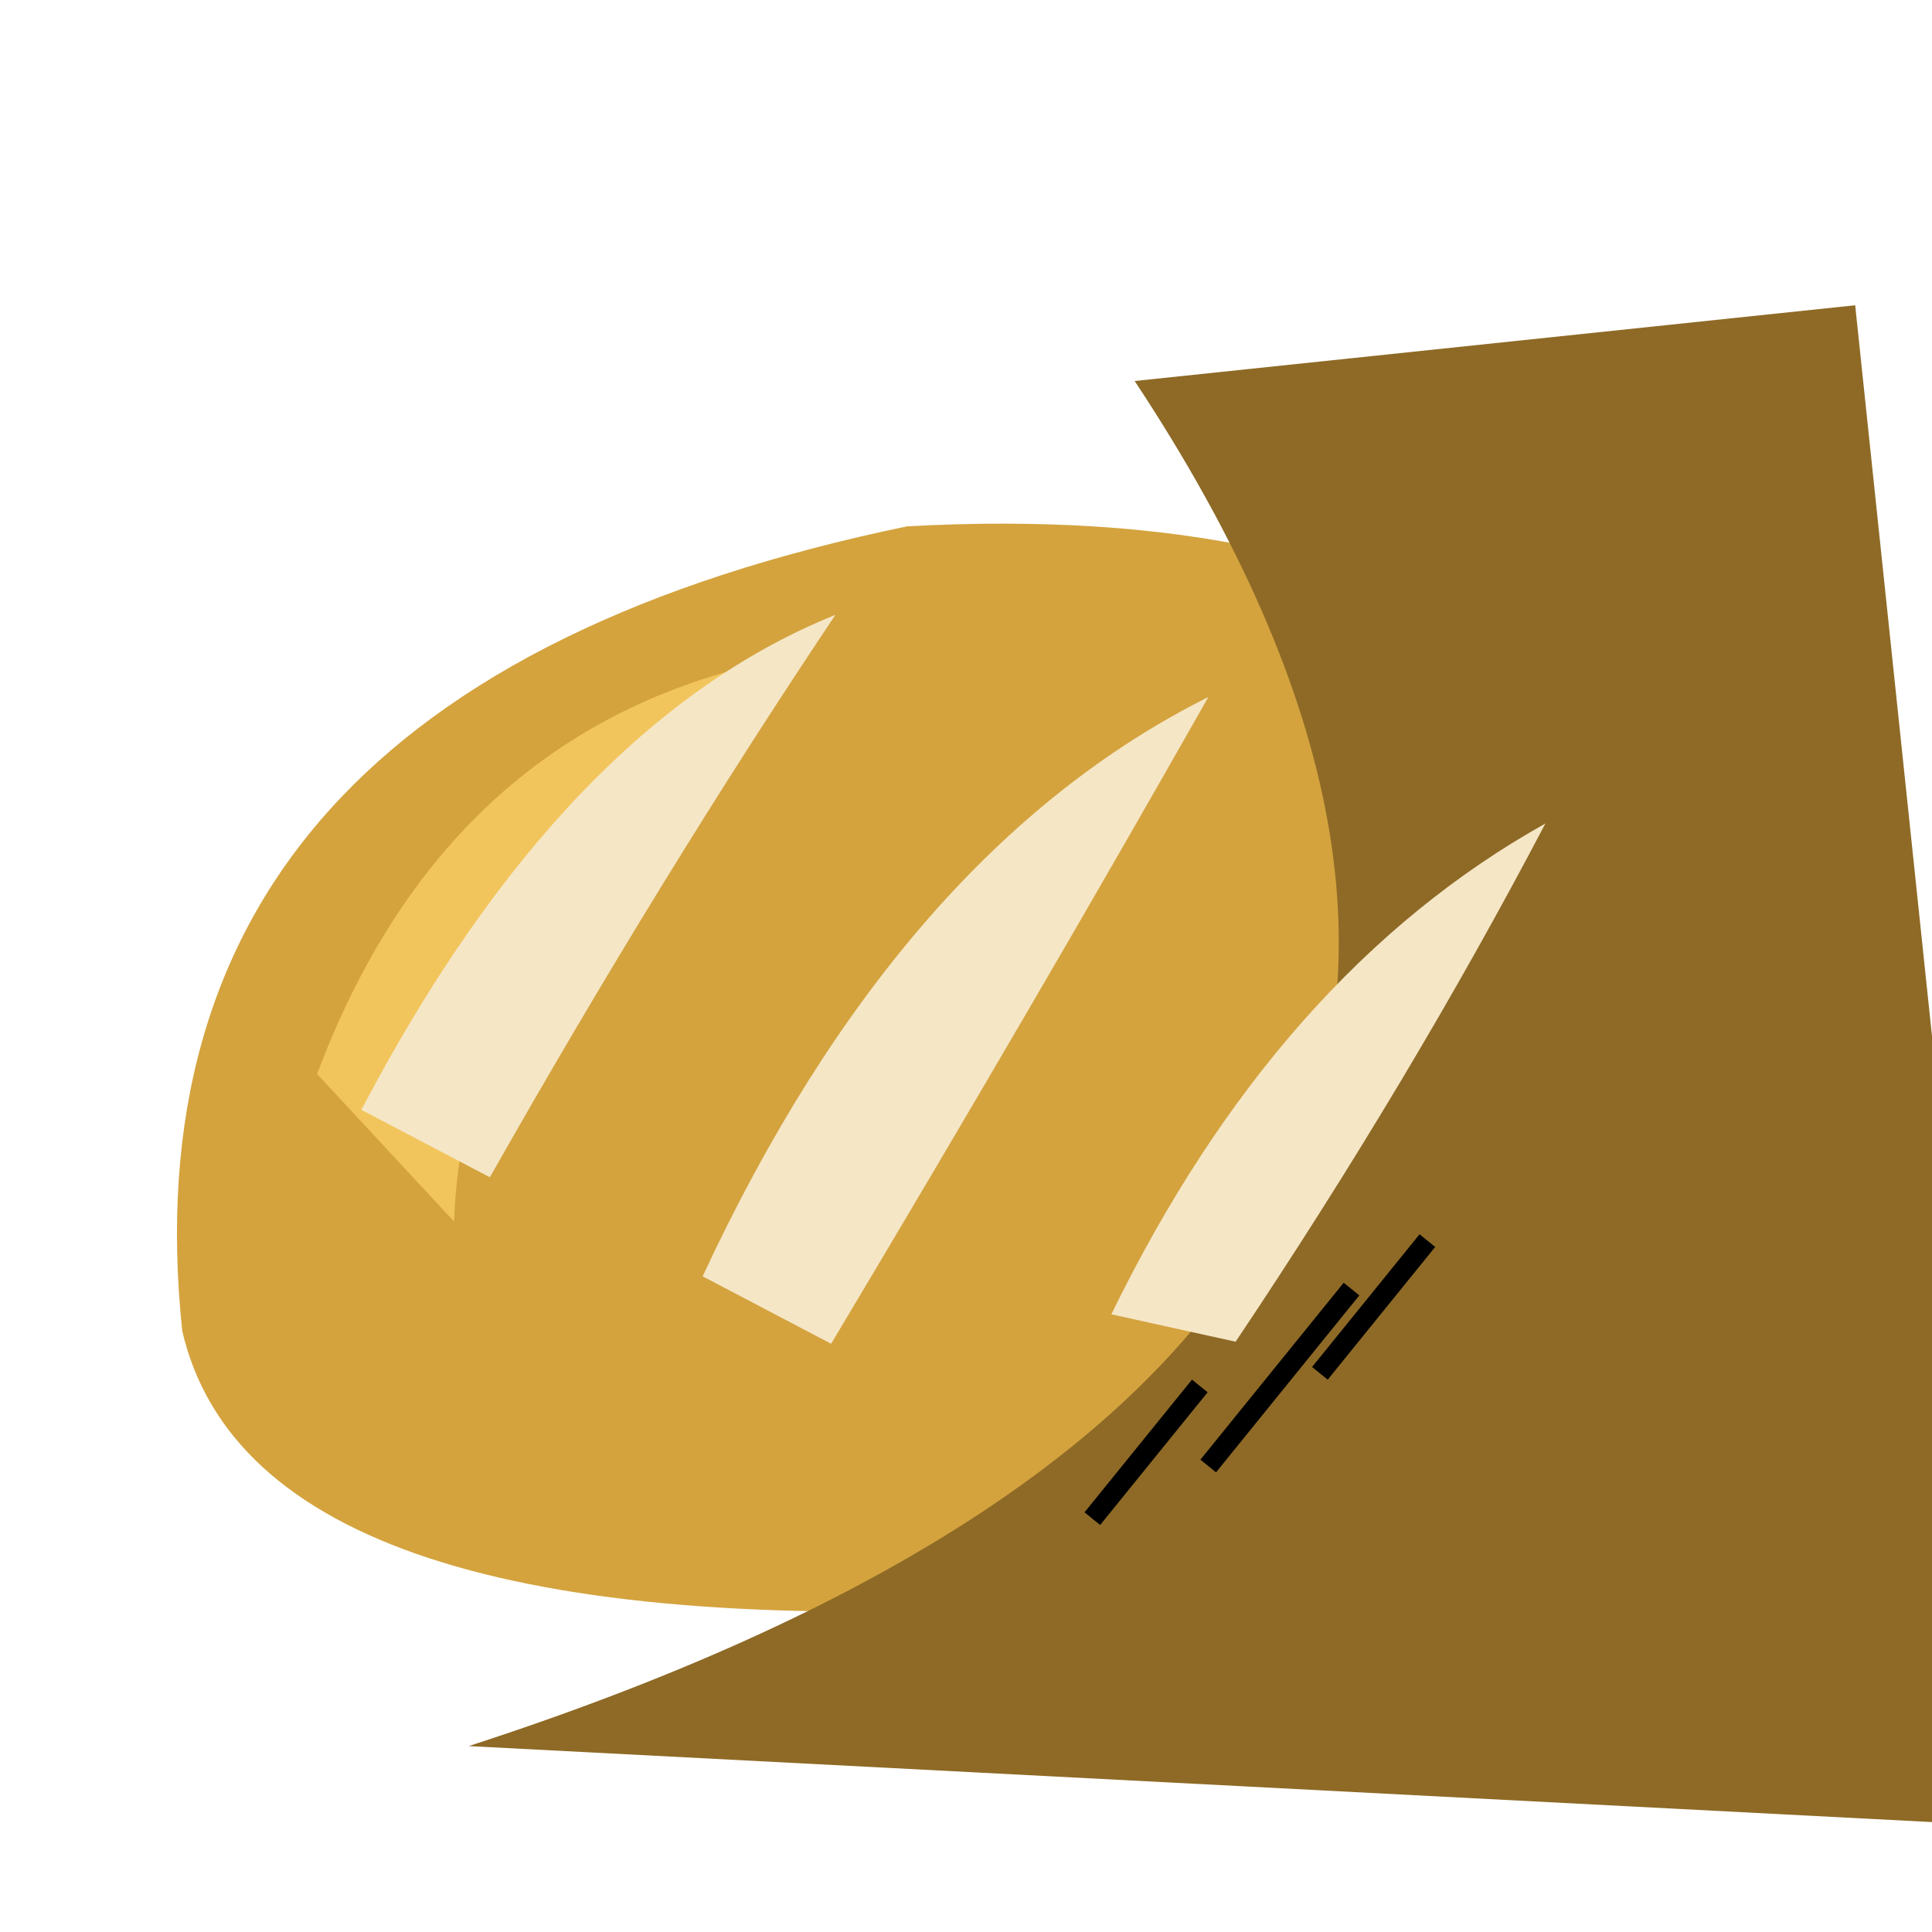
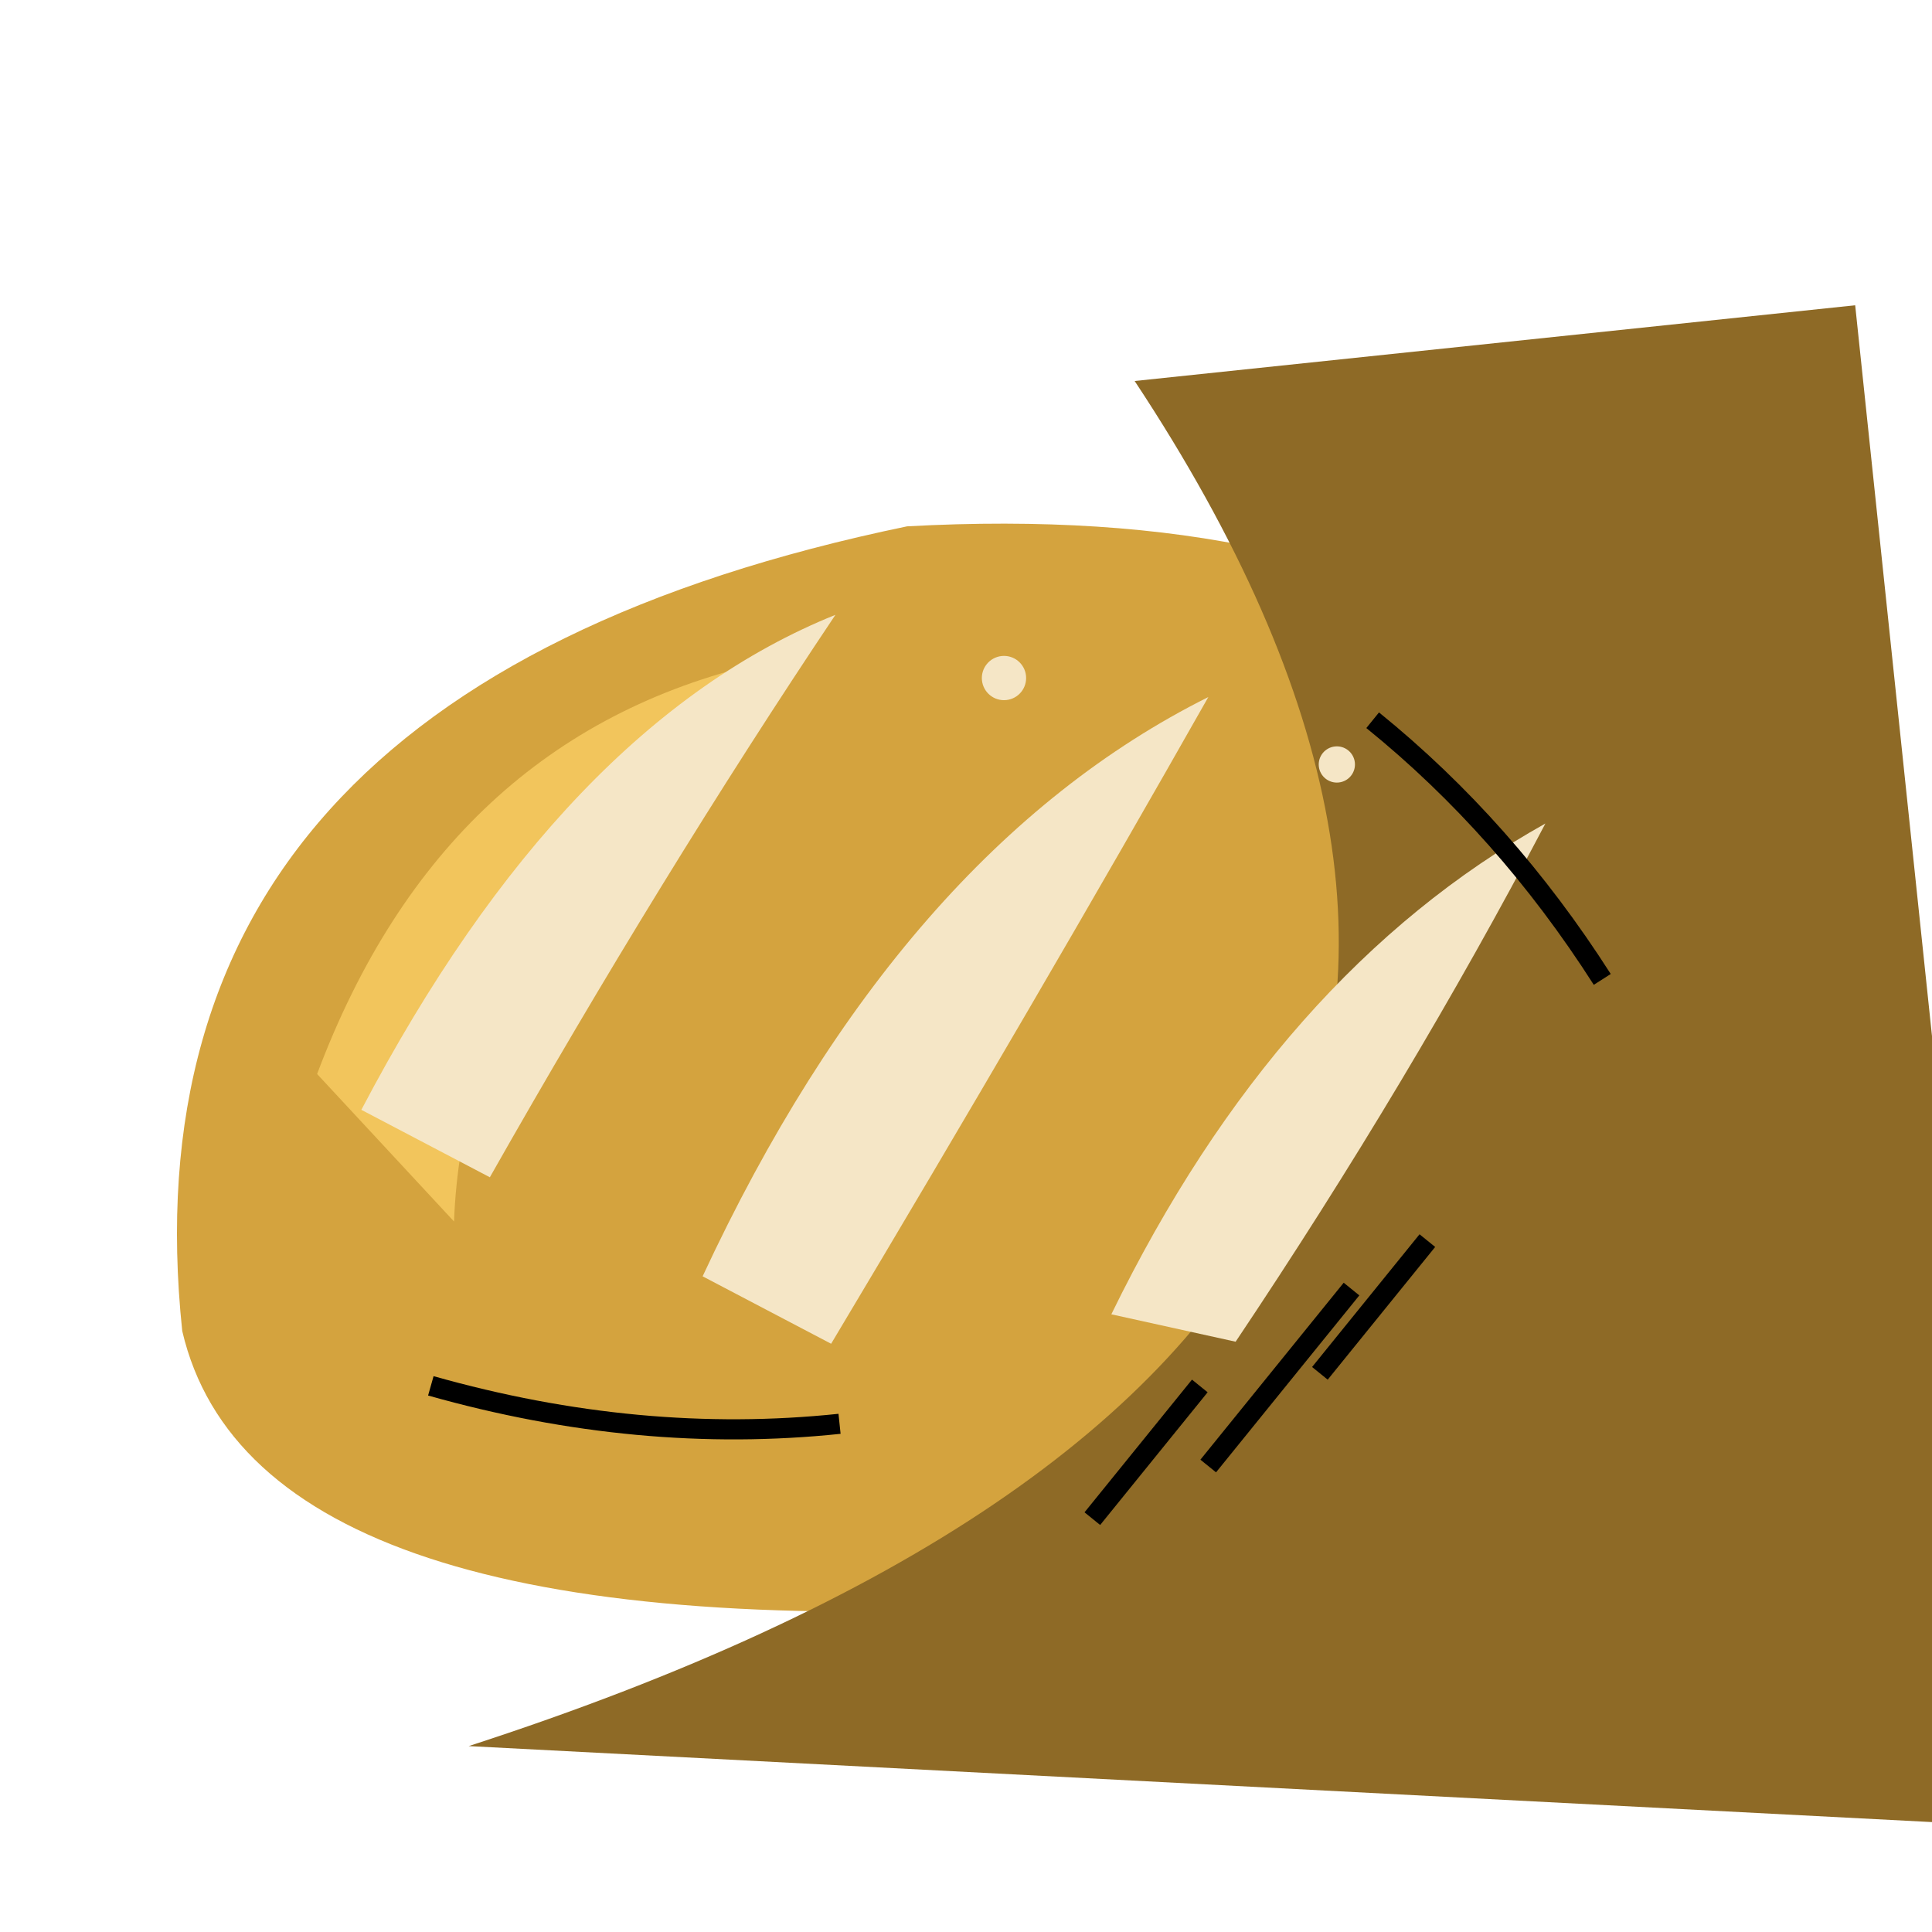
<svg xmlns="http://www.w3.org/2000/svg" viewBox="0 0 96 96" data-trait="5.2" data-pas="0.6" data-tremble="0.35" data-halo="3.6">
  <g transform="rotate(-6 48 54)">
    <path id="miche" d="M8 62 Q8 30 48 26 Q88 28 88 62 Q86 78 48 80 Q10 78 8 62 Z" fill="#D4A33E" />
    <path data-clip="miche" data-w="0" d="M60 20 Q86 70 20 84 L96 96 L96 20 Z" fill="#8E6A26" />
    <path data-clip="miche" data-w="0" d="M16 50 Q24 34 40 32 Q24 44 22 58 Z" fill="#F2C55C" />
    <path d="M18 52 Q30 34 44 30 Q34 42 24 56 Z" fill="#F5E6C6" data-w="0.6" />
    <path d="M34 62 Q46 42 62 36 Q52 50 40 66 Z" fill="#F5E6C6" data-w="0.6" />
    <path d="M54 66 Q64 50 78 44 Q70 56 60 68 Z" fill="#F5E6C6" data-w="0.6" />
+     <g data-clip="miche" data-teinte="#8E6A26" data-w="0.3" fill="none" stroke="#000">
+       <path d="M20 66 Q30 70 40 70 M70 38 Q76 44 80 52" />
+     </g>
+     <g data-w="0" fill="#F5E6C6">
+       <circle cx="30" cy="40" r="1" />
+       <circle cx="52" cy="34" r="1.1" />
+       <circle cx="68" cy="40" r="0.9" />
+       <circle cx="46" cy="56" r="0.9" />
+     </g>
    <g data-w="0.35" fill="none" stroke="#000">
      <path d="M64 70 l6 -6 M58 74 l8 -8 M52 76 l6 -6" />
    </g>
  </g>
</svg>
